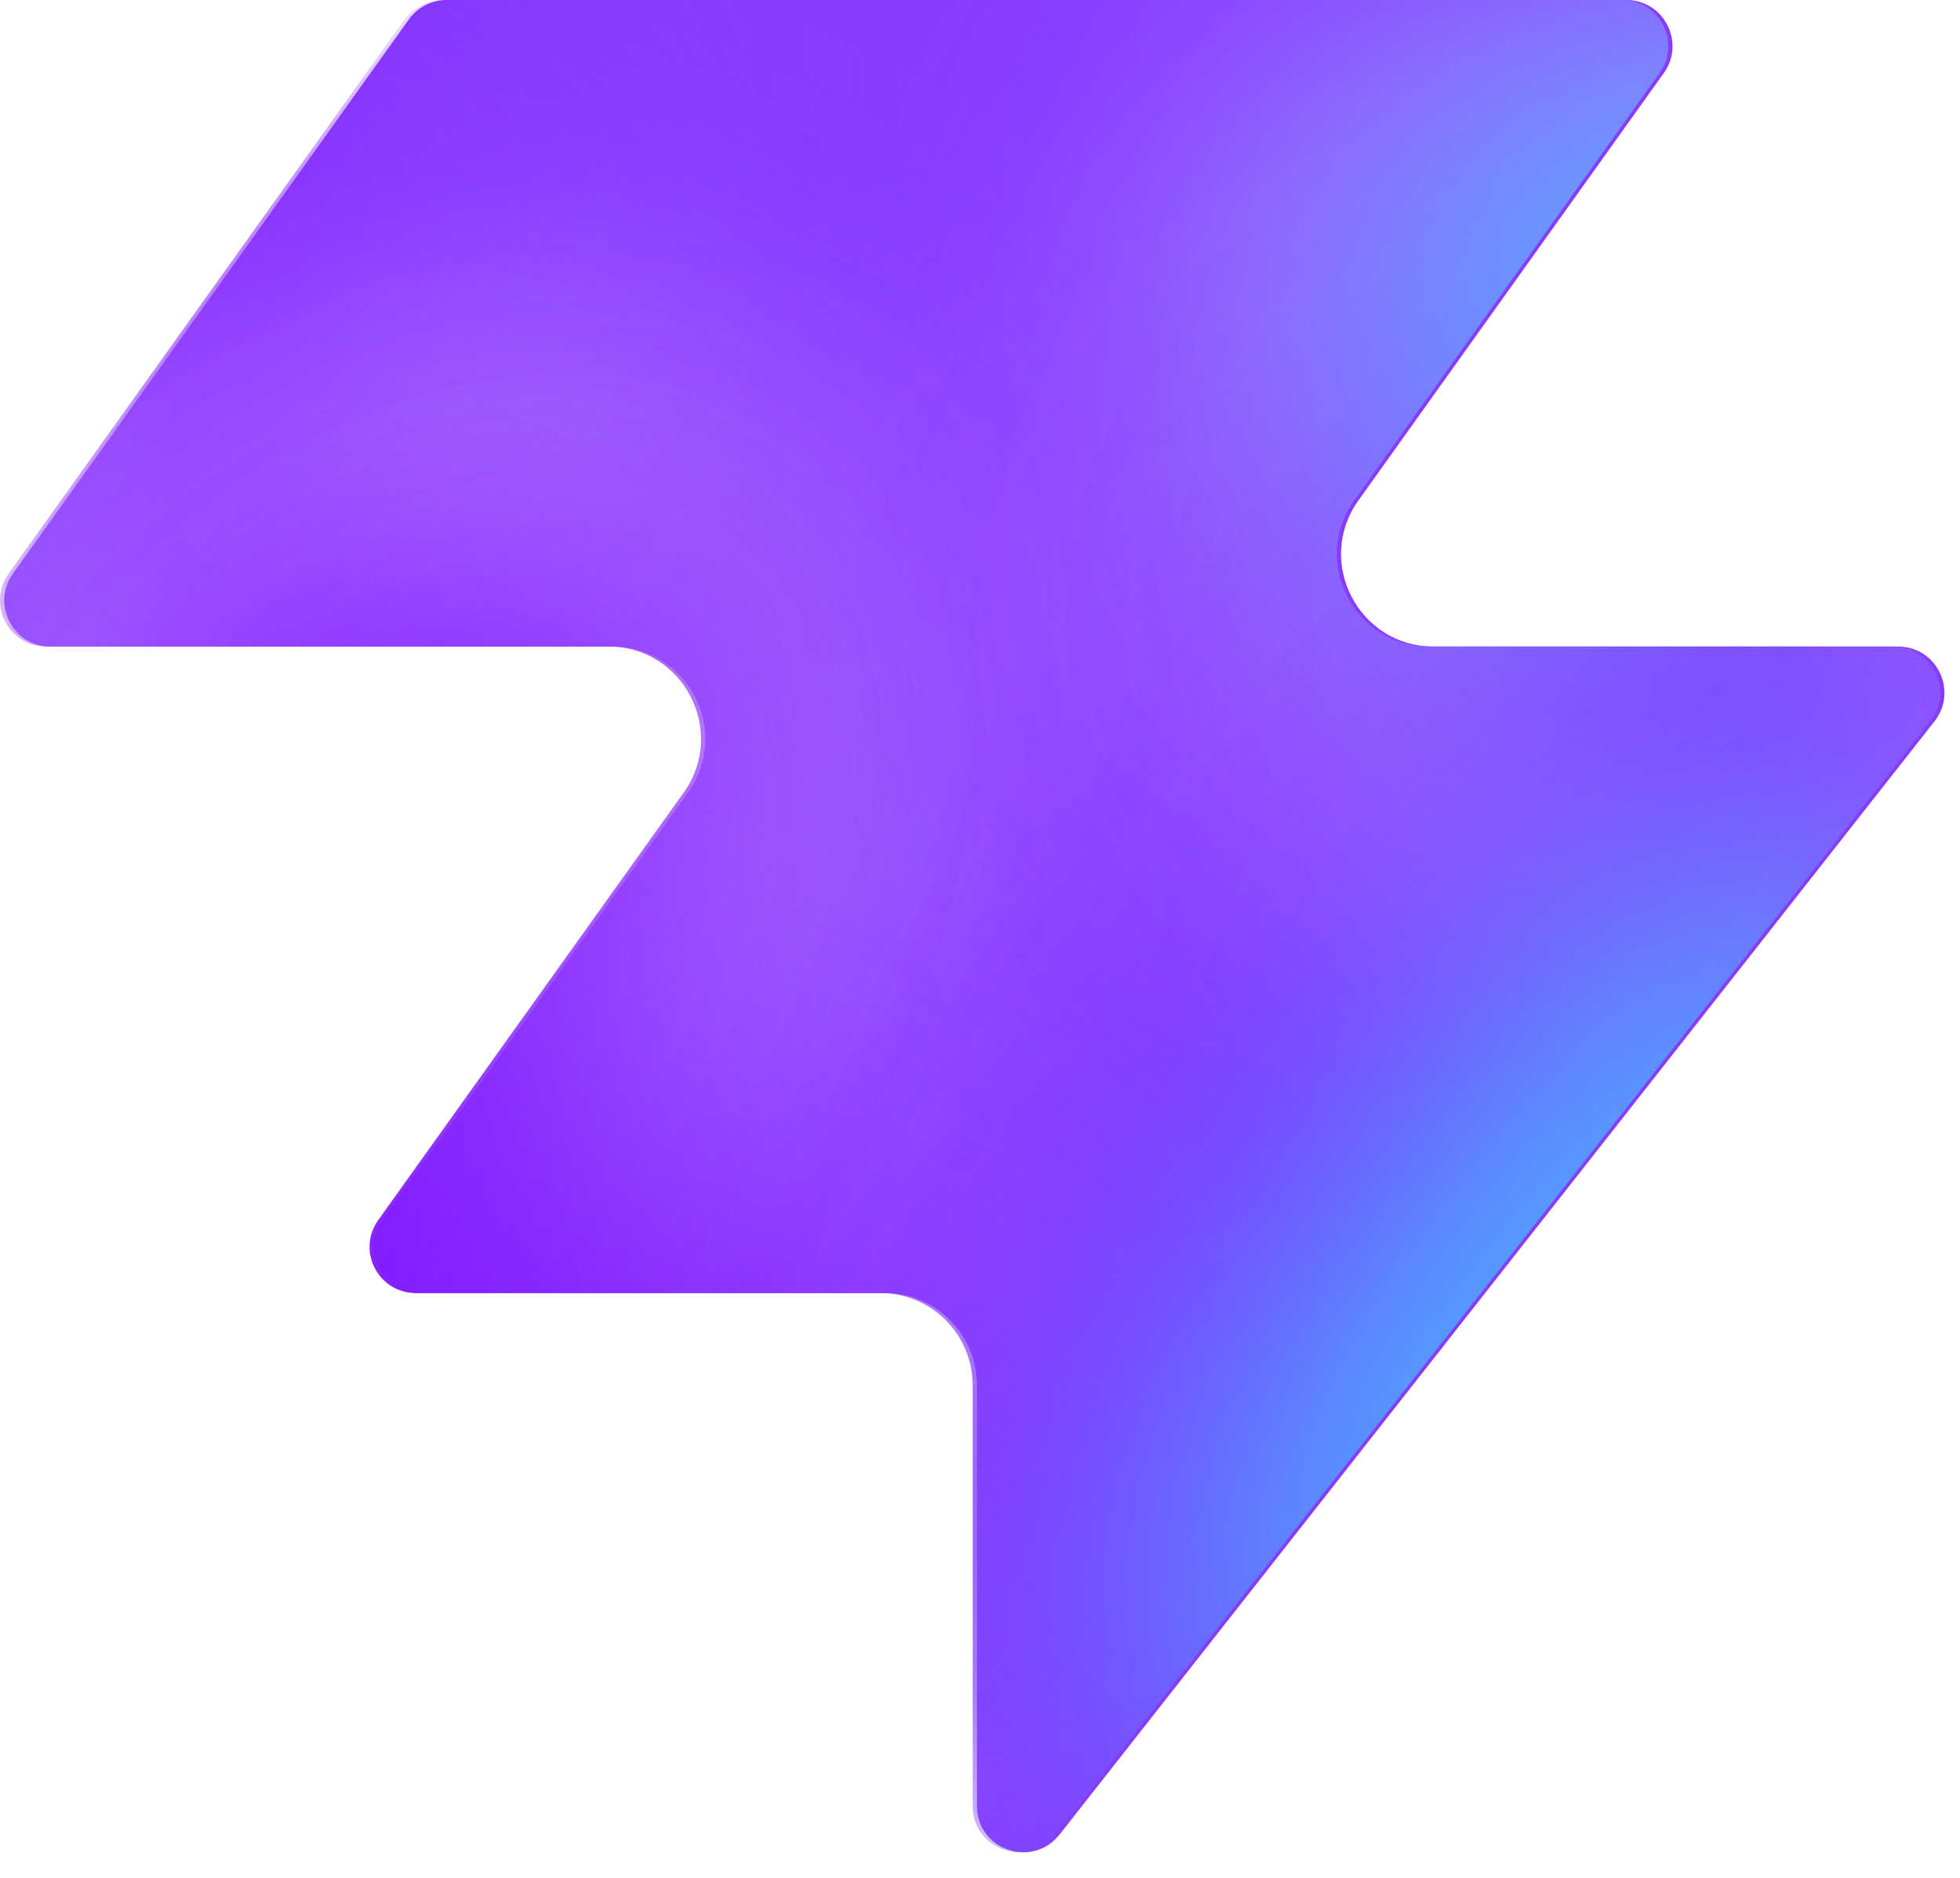
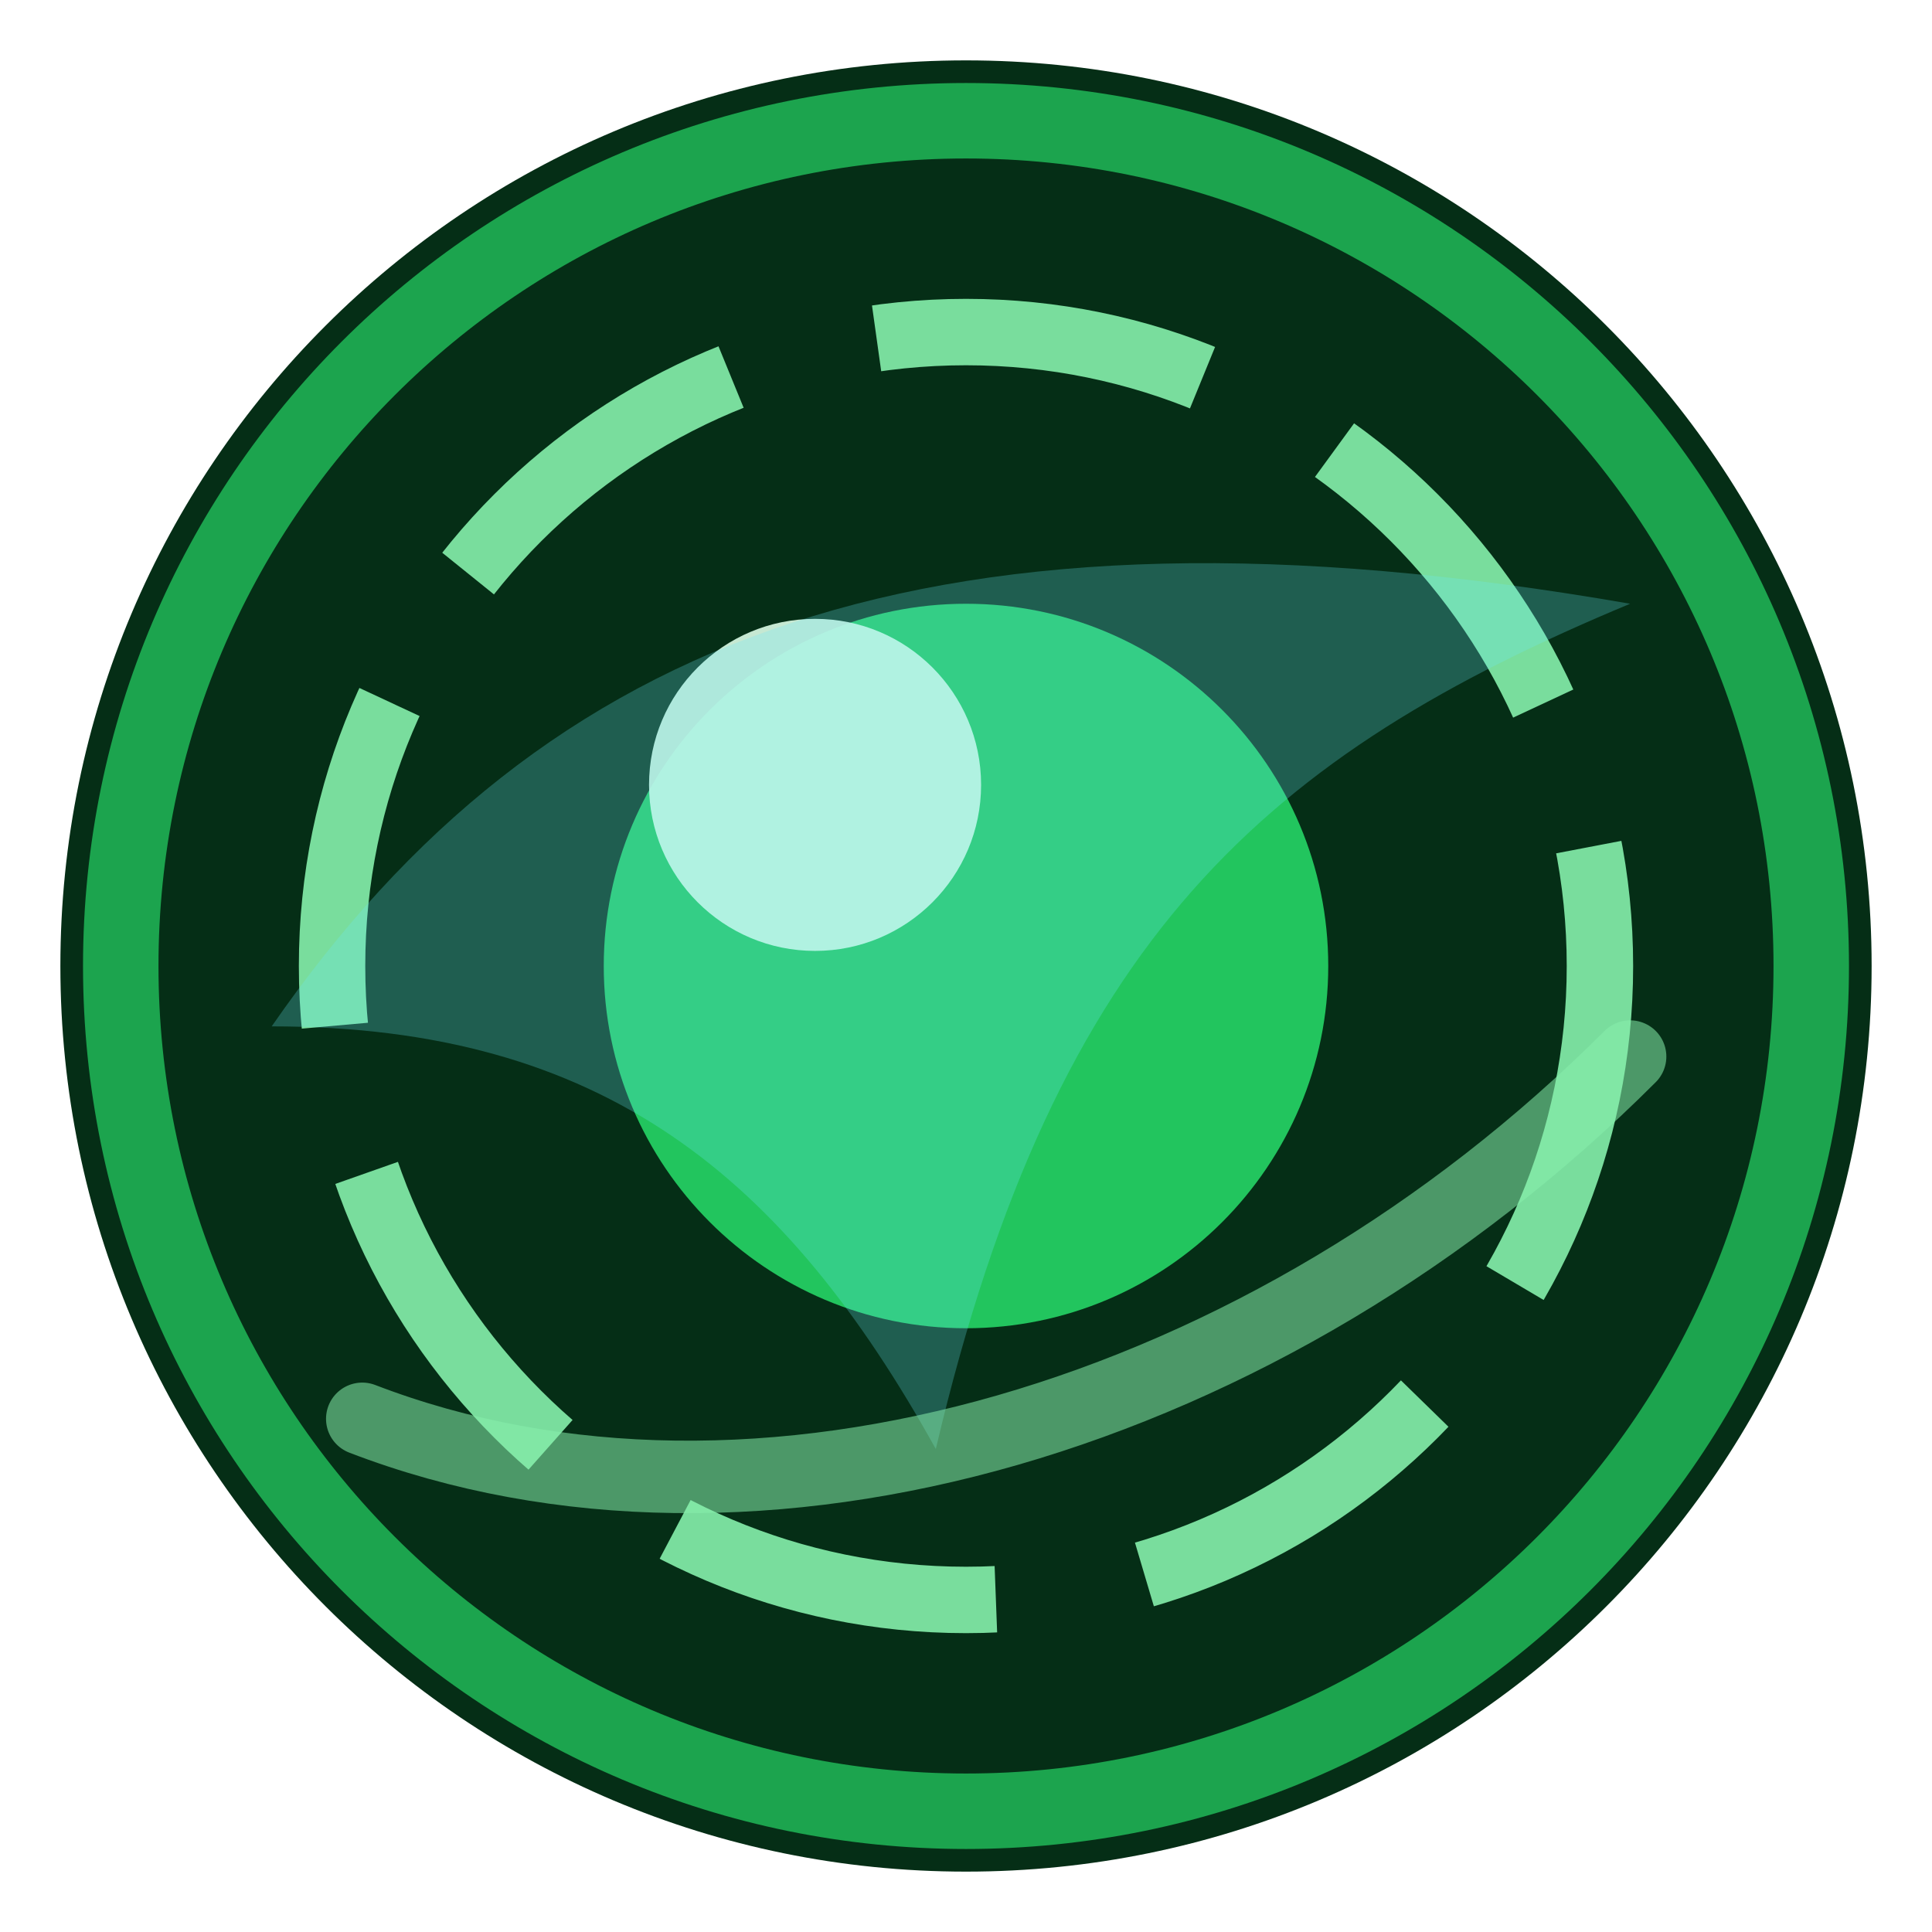
- <svg xmlns="http://www.w3.org/2000/svg" width="48" height="46" fill="none" viewBox="0 0 48 46">
-   <path fill="#863bff" d="M25.946 44.938c-.664.845-2.021.375-2.021-.698V33.937a2.26 2.26 0 0 0-2.262-2.262H10.287c-.92 0-1.456-1.04-.92-1.788l7.48-10.471c1.07-1.497 0-3.578-1.842-3.578H1.237c-.92 0-1.456-1.04-.92-1.788L10.013.474c.214-.297.556-.474.92-.474h28.894c.92 0 1.456 1.04.92 1.788l-7.48 10.471c-1.07 1.498 0 3.579 1.842 3.579h11.377c.943 0 1.473 1.088.89 1.83L25.947 44.94z" style="fill:#863bff;fill:color(display-p3 .525 .23 1);fill-opacity:1" />
-   <mask id="a" width="48" height="46" x="0" y="0" maskUnits="userSpaceOnUse" style="mask-type:alpha">
-     <path fill="#000" d="M25.842 44.938c-.664.844-2.021.375-2.021-.698V33.937a2.26 2.26 0 0 0-2.262-2.262H10.183c-.92 0-1.456-1.04-.92-1.788l7.48-10.471c1.07-1.498 0-3.579-1.842-3.579H1.133c-.92 0-1.456-1.04-.92-1.787L9.91.473c.214-.297.556-.474.92-.474h28.894c.92 0 1.456 1.04.92 1.788l-7.48 10.471c-1.07 1.498 0 3.578 1.842 3.578h11.377c.943 0 1.473 1.088.89 1.832L25.843 44.94z" style="fill:#000;fill-opacity:1" />
-   </mask>
-   <g mask="url(#a)">
-     <g filter="url(#b)">
-       <ellipse cx="5.508" cy="14.704" fill="#ede6ff" rx="5.508" ry="14.704" style="fill:#ede6ff;fill:color(display-p3 .927 .903 1);fill-opacity:1" transform="matrix(.00324 1 1 -.00324 -4.47 31.516)" />
-     </g>
-     <g filter="url(#c)">
-       <ellipse cx="10.399" cy="29.851" fill="#ede6ff" rx="10.399" ry="29.851" style="fill:#ede6ff;fill:color(display-p3 .927 .903 1);fill-opacity:1" transform="matrix(.00324 1 1 -.00324 -39.328 7.883)" />
-     </g>
-     <g filter="url(#d)">
-       <ellipse cx="5.508" cy="30.487" fill="#7e14ff" rx="5.508" ry="30.487" style="fill:#7e14ff;fill:color(display-p3 .492 .077 1);fill-opacity:1" transform="rotate(89.814 -25.913 -14.639)scale(1 -1)" />
-     </g>
-     <g filter="url(#e)">
-       <ellipse cx="5.508" cy="30.599" fill="#7e14ff" rx="5.508" ry="30.599" style="fill:#7e14ff;fill:color(display-p3 .492 .077 1);fill-opacity:1" transform="rotate(89.814 -32.644 -3.334)scale(1 -1)" />
-     </g>
-     <g filter="url(#f)">
-       <ellipse cx="5.508" cy="30.599" fill="#7e14ff" rx="5.508" ry="30.599" style="fill:#7e14ff;fill:color(display-p3 .492 .077 1);fill-opacity:1" transform="matrix(.00324 1 1 -.00324 -34.34 30.47)" />
-     </g>
-     <g filter="url(#g)">
-       <ellipse cx="14.072" cy="22.078" fill="#ede6ff" rx="14.072" ry="22.078" style="fill:#ede6ff;fill:color(display-p3 .927 .903 1);fill-opacity:1" transform="rotate(93.35 24.506 48.493)scale(-1 1)" />
-     </g>
-     <g filter="url(#h)">
-       <ellipse cx="3.47" cy="21.501" fill="#7e14ff" rx="3.47" ry="21.501" style="fill:#7e14ff;fill:color(display-p3 .492 .077 1);fill-opacity:1" transform="rotate(89.009 28.708 47.59)scale(-1 1)" />
-     </g>
-     <g filter="url(#i)">
-       <ellipse cx="3.47" cy="21.501" fill="#7e14ff" rx="3.47" ry="21.501" style="fill:#7e14ff;fill:color(display-p3 .492 .077 1);fill-opacity:1" transform="rotate(89.009 28.708 47.59)scale(-1 1)" />
-     </g>
-     <g filter="url(#j)">
-       <ellipse cx=".387" cy="8.972" fill="#7e14ff" rx="4.407" ry="29.108" style="fill:#7e14ff;fill:color(display-p3 .492 .077 1);fill-opacity:1" transform="rotate(39.51 .387 8.972)" />
-     </g>
-     <g filter="url(#k)">
-       <ellipse cx="47.523" cy="-6.092" fill="#7e14ff" rx="4.407" ry="29.108" style="fill:#7e14ff;fill:color(display-p3 .492 .077 1);fill-opacity:1" transform="rotate(37.892 47.523 -6.092)" />
-     </g>
-     <g filter="url(#l)">
-       <ellipse cx="41.412" cy="6.333" fill="#47bfff" rx="5.971" ry="9.665" style="fill:#47bfff;fill:color(display-p3 .28 .748 1);fill-opacity:1" transform="rotate(37.892 41.412 6.333)" />
-     </g>
-     <g filter="url(#m)">
-       <ellipse cx="-1.879" cy="38.332" fill="#7e14ff" rx="4.407" ry="29.108" style="fill:#7e14ff;fill:color(display-p3 .492 .077 1);fill-opacity:1" transform="rotate(37.892 -1.88 38.332)" />
-     </g>
-     <g filter="url(#n)">
-       <ellipse cx="-1.879" cy="38.332" fill="#7e14ff" rx="4.407" ry="29.108" style="fill:#7e14ff;fill:color(display-p3 .492 .077 1);fill-opacity:1" transform="rotate(37.892 -1.88 38.332)" />
-     </g>
-     <g filter="url(#o)">
-       <ellipse cx="35.651" cy="29.907" fill="#7e14ff" rx="4.407" ry="29.108" style="fill:#7e14ff;fill:color(display-p3 .492 .077 1);fill-opacity:1" transform="rotate(37.892 35.651 29.907)" />
-     </g>
-     <g filter="url(#p)">
-       <ellipse cx="38.418" cy="32.4" fill="#47bfff" rx="5.971" ry="15.297" style="fill:#47bfff;fill:color(display-p3 .28 .748 1);fill-opacity:1" transform="rotate(37.892 38.418 32.4)" />
-     </g>
-   </g>
-   <defs>
-     <filter id="b" width="60.045" height="41.654" x="-19.77" y="16.149" color-interpolation-filters="sRGB" filterUnits="userSpaceOnUse">
-       <feFlood flood-opacity="0" result="BackgroundImageFix" />
-       <feBlend in="SourceGraphic" in2="BackgroundImageFix" result="shape" />
-       <feGaussianBlur result="effect1_foregroundBlur_2002_17158" stdDeviation="7.659" />
-     </filter>
-     <filter id="c" width="90.34" height="51.437" x="-54.613" y="-7.533" color-interpolation-filters="sRGB" filterUnits="userSpaceOnUse">
-       <feFlood flood-opacity="0" result="BackgroundImageFix" />
-       <feBlend in="SourceGraphic" in2="BackgroundImageFix" result="shape" />
-       <feGaussianBlur result="effect1_foregroundBlur_2002_17158" stdDeviation="7.659" />
-     </filter>
-     <filter id="d" width="79.355" height="29.4" x="-49.64" y="2.03" color-interpolation-filters="sRGB" filterUnits="userSpaceOnUse">
-       <feFlood flood-opacity="0" result="BackgroundImageFix" />
-       <feBlend in="SourceGraphic" in2="BackgroundImageFix" result="shape" />
-       <feGaussianBlur result="effect1_foregroundBlur_2002_17158" stdDeviation="4.596" />
-     </filter>
-     <filter id="e" width="79.579" height="29.4" x="-45.045" y="20.029" color-interpolation-filters="sRGB" filterUnits="userSpaceOnUse">
-       <feFlood flood-opacity="0" result="BackgroundImageFix" />
-       <feBlend in="SourceGraphic" in2="BackgroundImageFix" result="shape" />
-       <feGaussianBlur result="effect1_foregroundBlur_2002_17158" stdDeviation="4.596" />
-     </filter>
-     <filter id="f" width="79.579" height="29.4" x="-43.513" y="21.178" color-interpolation-filters="sRGB" filterUnits="userSpaceOnUse">
-       <feFlood flood-opacity="0" result="BackgroundImageFix" />
-       <feBlend in="SourceGraphic" in2="BackgroundImageFix" result="shape" />
-       <feGaussianBlur result="effect1_foregroundBlur_2002_17158" stdDeviation="4.596" />
-     </filter>
-     <filter id="g" width="74.749" height="58.852" x="15.756" y="-17.901" color-interpolation-filters="sRGB" filterUnits="userSpaceOnUse">
-       <feFlood flood-opacity="0" result="BackgroundImageFix" />
-       <feBlend in="SourceGraphic" in2="BackgroundImageFix" result="shape" />
-       <feGaussianBlur result="effect1_foregroundBlur_2002_17158" stdDeviation="7.659" />
-     </filter>
-     <filter id="h" width="61.377" height="25.362" x="23.548" y="2.284" color-interpolation-filters="sRGB" filterUnits="userSpaceOnUse">
-       <feFlood flood-opacity="0" result="BackgroundImageFix" />
-       <feBlend in="SourceGraphic" in2="BackgroundImageFix" result="shape" />
-       <feGaussianBlur result="effect1_foregroundBlur_2002_17158" stdDeviation="4.596" />
-     </filter>
-     <filter id="i" width="61.377" height="25.362" x="23.548" y="2.284" color-interpolation-filters="sRGB" filterUnits="userSpaceOnUse">
-       <feFlood flood-opacity="0" result="BackgroundImageFix" />
-       <feBlend in="SourceGraphic" in2="BackgroundImageFix" result="shape" />
-       <feGaussianBlur result="effect1_foregroundBlur_2002_17158" stdDeviation="4.596" />
-     </filter>
-     <filter id="j" width="56.045" height="63.649" x="-27.636" y="-22.853" color-interpolation-filters="sRGB" filterUnits="userSpaceOnUse">
-       <feFlood flood-opacity="0" result="BackgroundImageFix" />
-       <feBlend in="SourceGraphic" in2="BackgroundImageFix" result="shape" />
-       <feGaussianBlur result="effect1_foregroundBlur_2002_17158" stdDeviation="4.596" />
-     </filter>
-     <filter id="k" width="54.814" height="64.646" x="20.116" y="-38.415" color-interpolation-filters="sRGB" filterUnits="userSpaceOnUse">
-       <feFlood flood-opacity="0" result="BackgroundImageFix" />
-       <feBlend in="SourceGraphic" in2="BackgroundImageFix" result="shape" />
-       <feGaussianBlur result="effect1_foregroundBlur_2002_17158" stdDeviation="4.596" />
-     </filter>
-     <filter id="l" width="33.541" height="35.313" x="24.641" y="-11.323" color-interpolation-filters="sRGB" filterUnits="userSpaceOnUse">
-       <feFlood flood-opacity="0" result="BackgroundImageFix" />
-       <feBlend in="SourceGraphic" in2="BackgroundImageFix" result="shape" />
-       <feGaussianBlur result="effect1_foregroundBlur_2002_17158" stdDeviation="4.596" />
-     </filter>
-     <filter id="m" width="54.814" height="64.646" x="-29.286" y="6.009" color-interpolation-filters="sRGB" filterUnits="userSpaceOnUse">
-       <feFlood flood-opacity="0" result="BackgroundImageFix" />
-       <feBlend in="SourceGraphic" in2="BackgroundImageFix" result="shape" />
-       <feGaussianBlur result="effect1_foregroundBlur_2002_17158" stdDeviation="4.596" />
-     </filter>
-     <filter id="n" width="54.814" height="64.646" x="-29.286" y="6.009" color-interpolation-filters="sRGB" filterUnits="userSpaceOnUse">
-       <feFlood flood-opacity="0" result="BackgroundImageFix" />
-       <feBlend in="SourceGraphic" in2="BackgroundImageFix" result="shape" />
-       <feGaussianBlur result="effect1_foregroundBlur_2002_17158" stdDeviation="4.596" />
-     </filter>
-     <filter id="o" width="54.814" height="64.646" x="8.244" y="-2.416" color-interpolation-filters="sRGB" filterUnits="userSpaceOnUse">
-       <feFlood flood-opacity="0" result="BackgroundImageFix" />
-       <feBlend in="SourceGraphic" in2="BackgroundImageFix" result="shape" />
-       <feGaussianBlur result="effect1_foregroundBlur_2002_17158" stdDeviation="4.596" />
-     </filter>
-     <filter id="p" width="39.409" height="43.623" x="18.713" y="10.588" color-interpolation-filters="sRGB" filterUnits="userSpaceOnUse">
-       <feFlood flood-opacity="0" result="BackgroundImageFix" />
-       <feBlend in="SourceGraphic" in2="BackgroundImageFix" result="shape" />
-       <feGaussianBlur result="effect1_foregroundBlur_2002_17158" stdDeviation="4.596" />
-     </filter>
-   </defs>
+ <svg xmlns="http://www.w3.org/2000/svg" width="64" height="64" viewBox="0 0 64 64" role="img" aria-label="Portal Lab favicon">
+   <circle cx="32" cy="32" r="30" fill="#052e16" />
+   <circle cx="32" cy="32" r="28" fill="none" stroke="#22c55e" stroke-width="2.5" opacity="0.78" />
+   <circle cx="32" cy="32" r="21" fill="none" stroke="#86efac" stroke-width="2.2" stroke-dasharray="11 5" opacity="0.9" />
+   <circle cx="32" cy="32" r="12" fill="#22c55e" />
+   <circle cx="27" cy="26" r="5.5" fill="#dcfce7" opacity="0.9" />
+   <path d="M9 34C18 21 31 16 54 20C42 25 35 31 31 48C26 39 20 34 9 34Z" fill="#67e8f9" opacity="0.26" />
+   <path d="M12 47C25 52 42 47 54 35" fill="none" stroke="#86efac" stroke-width="2.4" stroke-linecap="round" opacity="0.55" />
</svg>
